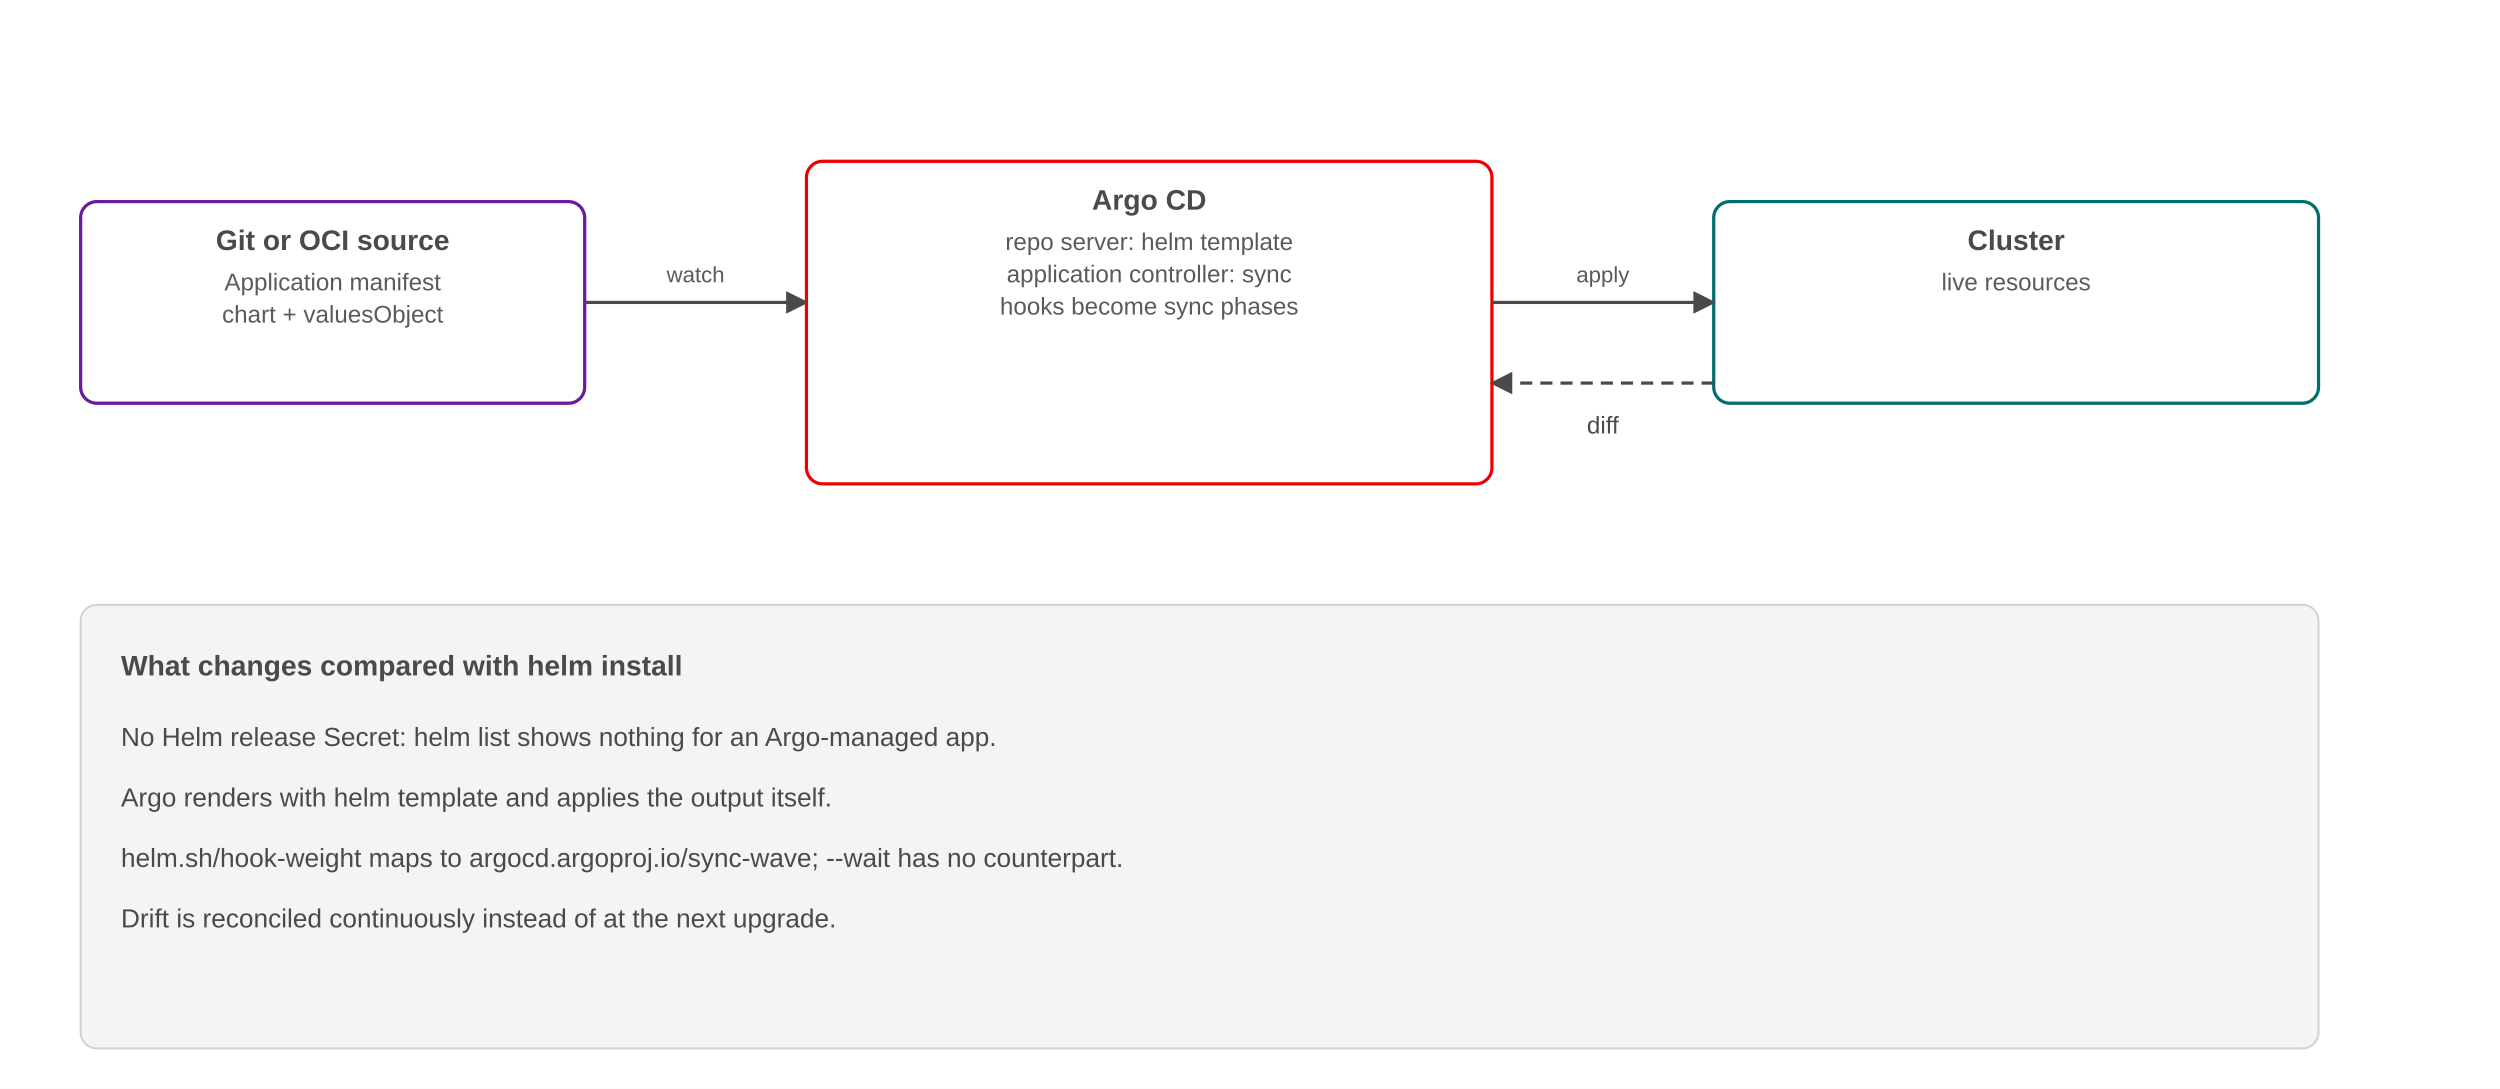
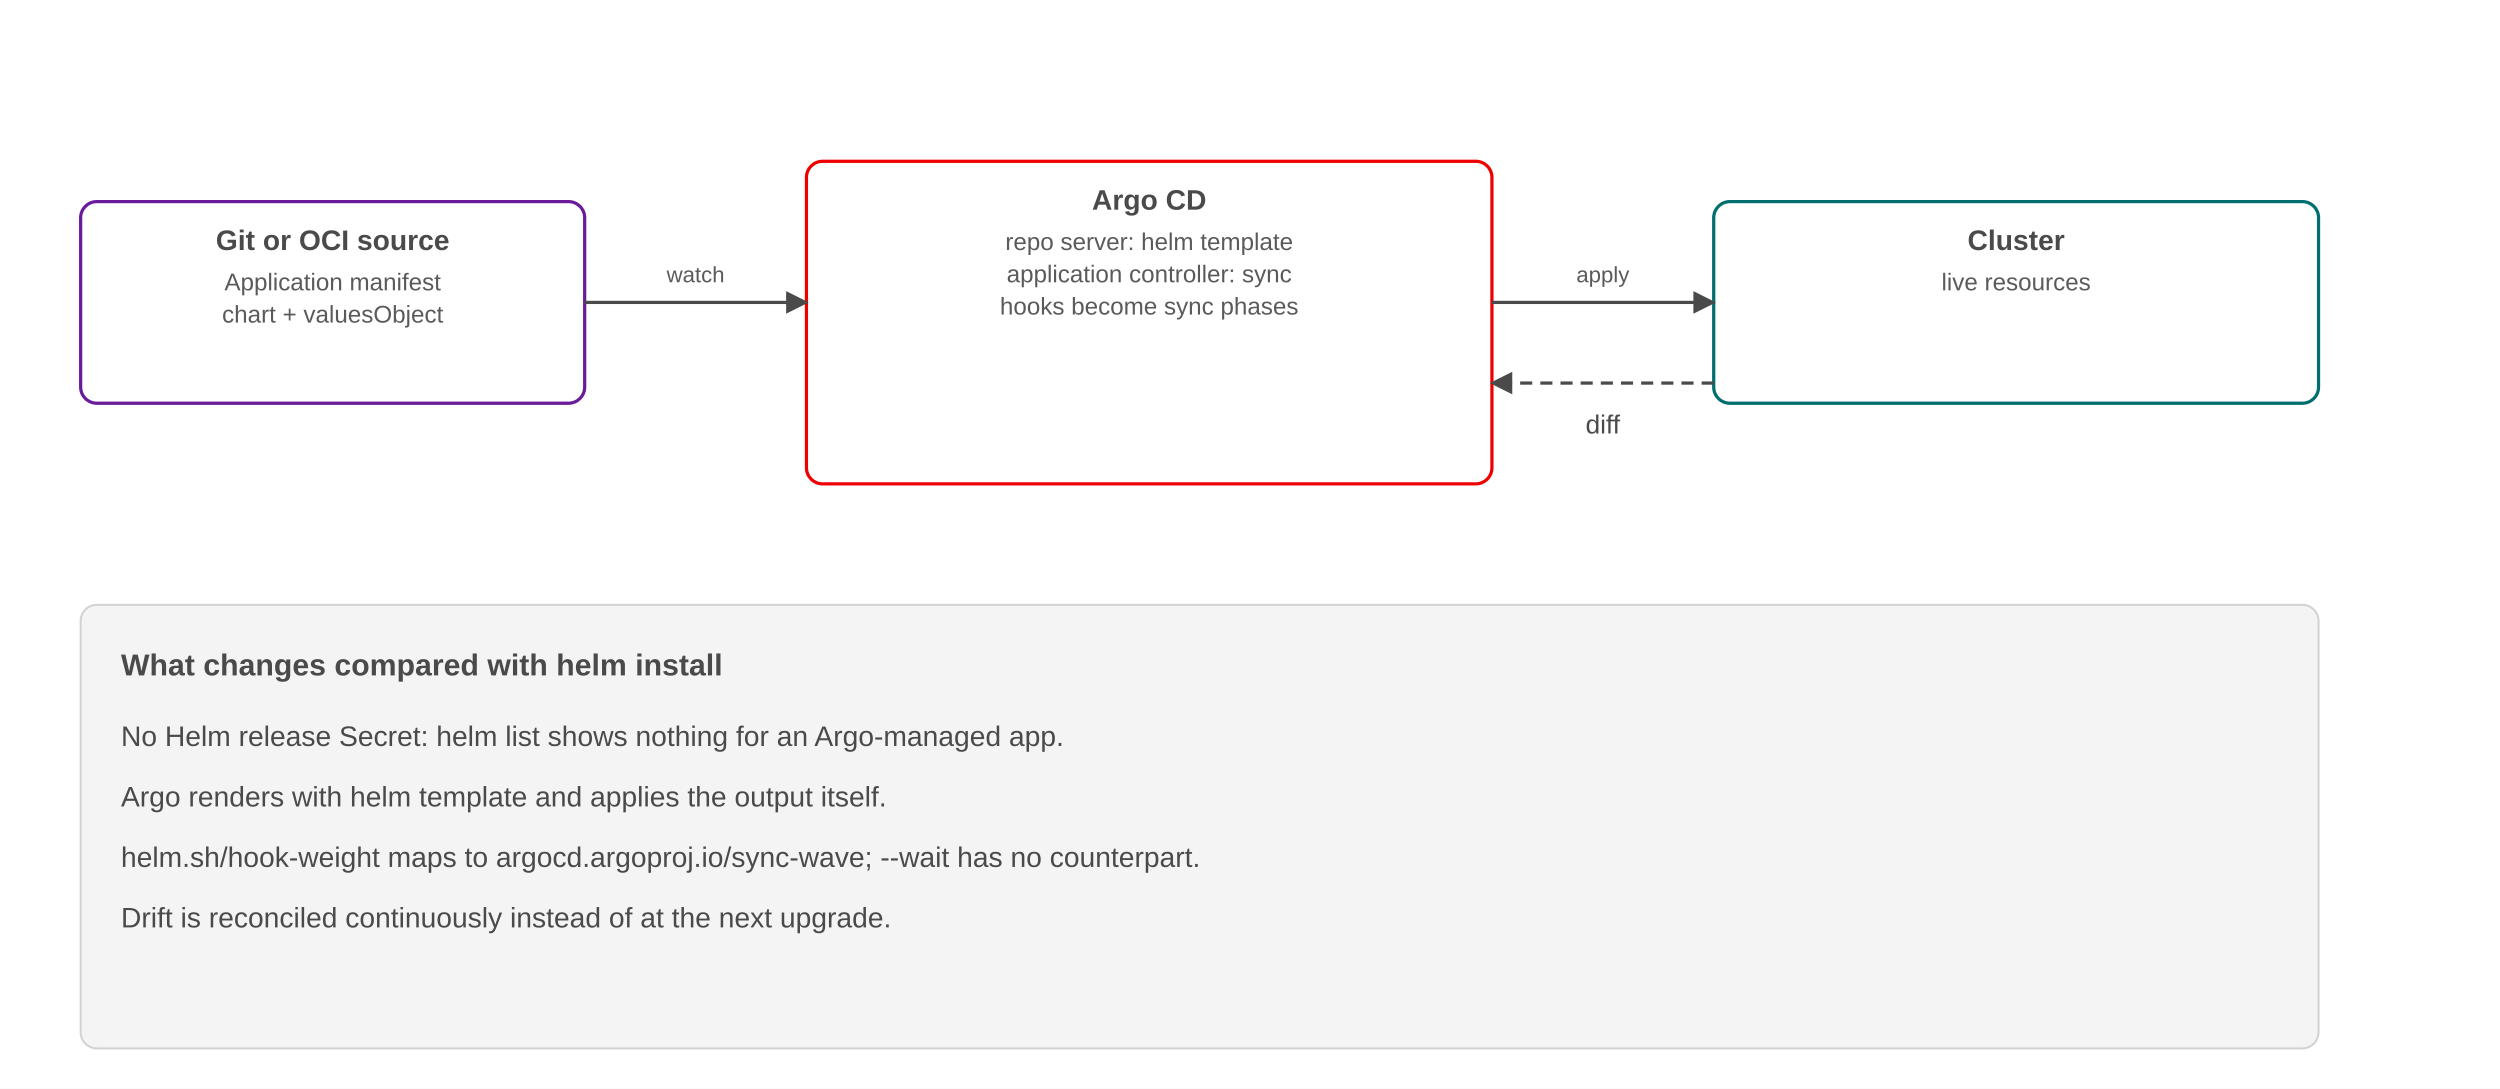
<svg xmlns="http://www.w3.org/2000/svg" viewBox="0 0 1240 540" width="1240" height="540">
  <defs>
    <marker id="_arrow_neutral_0" viewBox="0 0 10 10" refX="9" refY="5" markerWidth="7" markerHeight="7" orient="auto-start-reverse">
      <path d="M 0 0 L 10 5 L 0 10 z" fill="#4A4A4A" />
    </marker>
    <marker id="_arrow_neutral_1" viewBox="0 0 10 10" refX="9" refY="5" markerWidth="7" markerHeight="7" orient="auto-start-reverse">
      <path d="M 0 0 L 10 5 L 0 10 z" fill="#4A4A4A" />
    </marker>
  </defs>
  <rect x="0" y="0" width="1240" height="540" fill="#FFFFFF" />
  <rect x="40" y="100" width="250" height="100" rx="8" ry="8" fill="#FFFFFF" stroke="#6A1B9A" stroke-width="1.6" />
  <text x="165.0" y="124" font-family="Overpass, Red Hat Text, Arial, sans-serif" font-size="14" font-weight="600" fill="#4A4A4A" text-anchor="middle">Git or OCI source</text>
  <text x="165.0" y="144" font-family="Red Hat Text, Arial, sans-serif" font-size="12" fill="#5A5A5A" text-anchor="middle">Application manifest</text>
  <text x="165.0" y="160" font-family="Red Hat Text, Arial, sans-serif" font-size="12" fill="#5A5A5A" text-anchor="middle">chart + valuesObject</text>
  <rect x="400" y="80" width="340" height="160" rx="8" ry="8" fill="#FFFFFF" stroke="#EE0000" stroke-width="1.6" />
  <text x="570.0" y="104" font-family="Overpass, Red Hat Text, Arial, sans-serif" font-size="14" font-weight="600" fill="#4A4A4A" text-anchor="middle">Argo CD</text>
  <text x="570.0" y="124" font-family="Red Hat Text, Arial, sans-serif" font-size="12" fill="#5A5A5A" text-anchor="middle">repo server: helm template</text>
  <text x="570.0" y="140" font-family="Red Hat Text, Arial, sans-serif" font-size="12" fill="#5A5A5A" text-anchor="middle">application controller: sync</text>
  <text x="570.0" y="156" font-family="Red Hat Text, Arial, sans-serif" font-size="12" fill="#5A5A5A" text-anchor="middle">hooks become sync phases</text>
  <rect x="850" y="100" width="300" height="100" rx="8" ry="8" fill="#FFFFFF" stroke="#006E6E" stroke-width="1.6" />
  <text x="1000.0" y="124" font-family="Overpass, Red Hat Text, Arial, sans-serif" font-size="14" font-weight="600" fill="#4A4A4A" text-anchor="middle">Cluster</text>
  <text x="1000.0" y="144" font-family="Red Hat Text, Arial, sans-serif" font-size="12" fill="#5A5A5A" text-anchor="middle">live resources</text>
  <line x1="290" y1="150" x2="400" y2="150" stroke="#4A4A4A" stroke-width="1.6" marker-end="url(#_arrow_neutral_0)" />
  <text x="345.0" y="140.0" font-family="Red Hat Text, Arial, sans-serif" font-size="11" fill="#5A5A5A" text-anchor="middle">watch</text>
  <line x1="740" y1="150" x2="850" y2="150" stroke="#4A4A4A" stroke-width="1.6" marker-end="url(#_arrow_neutral_0)" />
  <text x="795.0" y="140.0" font-family="Red Hat Text, Arial, sans-serif" font-size="11" fill="#5A5A5A" text-anchor="middle">apply</text>
  <line x1="850" y1="190" x2="740" y2="190" stroke="#4A4A4A" stroke-width="1.6" stroke-dasharray="6,4" marker-end="url(#_arrow_neutral_1)" />
-   <text x="795" y="215" font-family="Overpass, Red Hat Text, Arial, sans-serif" font-size="12" font-weight="normal" fill="#4A4A4A" text-anchor="middle">diff</text>
+   <text x="795" y="215" font-family="Overpass, Red Hat Text, Arial, sans-serif" font-size="13" font-weight="normal" fill="#4A4A4A" text-anchor="middle">diff</text>
  <rect x="40" y="300" width="1110" height="220" rx="8" ry="8" fill="#F4F4F4" stroke="#D2D2D2" stroke-width="1" />
-   <text x="60" y="335" font-family="Overpass, Red Hat Text, Arial, sans-serif" font-size="14" font-weight="bold" fill="#4A4A4A" text-anchor="start">What changes compared with helm install</text>
-   <text x="60" y="370" font-family="Overpass, Red Hat Text, Arial, sans-serif" font-size="13" font-weight="normal" fill="#4A4A4A" text-anchor="start">No Helm release Secret: helm list shows nothing for an Argo-managed app.</text>
-   <text x="60" y="400" font-family="Overpass, Red Hat Text, Arial, sans-serif" font-size="13" font-weight="normal" fill="#4A4A4A" text-anchor="start">Argo renders with helm template and applies the output itself.</text>
-   <text x="60" y="430" font-family="Overpass, Red Hat Text, Arial, sans-serif" font-size="13" font-weight="normal" fill="#4A4A4A" text-anchor="start">helm.sh/hook-weight maps to argocd.argoproj.io/sync-wave; --wait has no counterpart.</text>
-   <text x="60" y="460" font-family="Overpass, Red Hat Text, Arial, sans-serif" font-size="13" font-weight="normal" fill="#4A4A4A" text-anchor="start">Drift is reconciled continuously instead of at the next upgrade.</text>
+   <text x="60" y="335" font-family="Overpass, Red Hat Text, Arial, sans-serif" font-size="15" font-weight="bold" fill="#4A4A4A" text-anchor="start">What changes compared with helm install</text>
+   <text x="60" y="370" font-family="Overpass, Red Hat Text, Arial, sans-serif" font-size="14" font-weight="normal" fill="#4A4A4A" text-anchor="start">No Helm release Secret: helm list shows nothing for an Argo-managed app.</text>
+   <text x="60" y="400" font-family="Overpass, Red Hat Text, Arial, sans-serif" font-size="14" font-weight="normal" fill="#4A4A4A" text-anchor="start">Argo renders with helm template and applies the output itself.</text>
+   <text x="60" y="430" font-family="Overpass, Red Hat Text, Arial, sans-serif" font-size="14" font-weight="normal" fill="#4A4A4A" text-anchor="start">helm.sh/hook-weight maps to argocd.argoproj.io/sync-wave; --wait has no counterpart.</text>
+   <text x="60" y="460" font-family="Overpass, Red Hat Text, Arial, sans-serif" font-size="14" font-weight="normal" fill="#4A4A4A" text-anchor="start">Drift is reconciled continuously instead of at the next upgrade.</text>
</svg>
